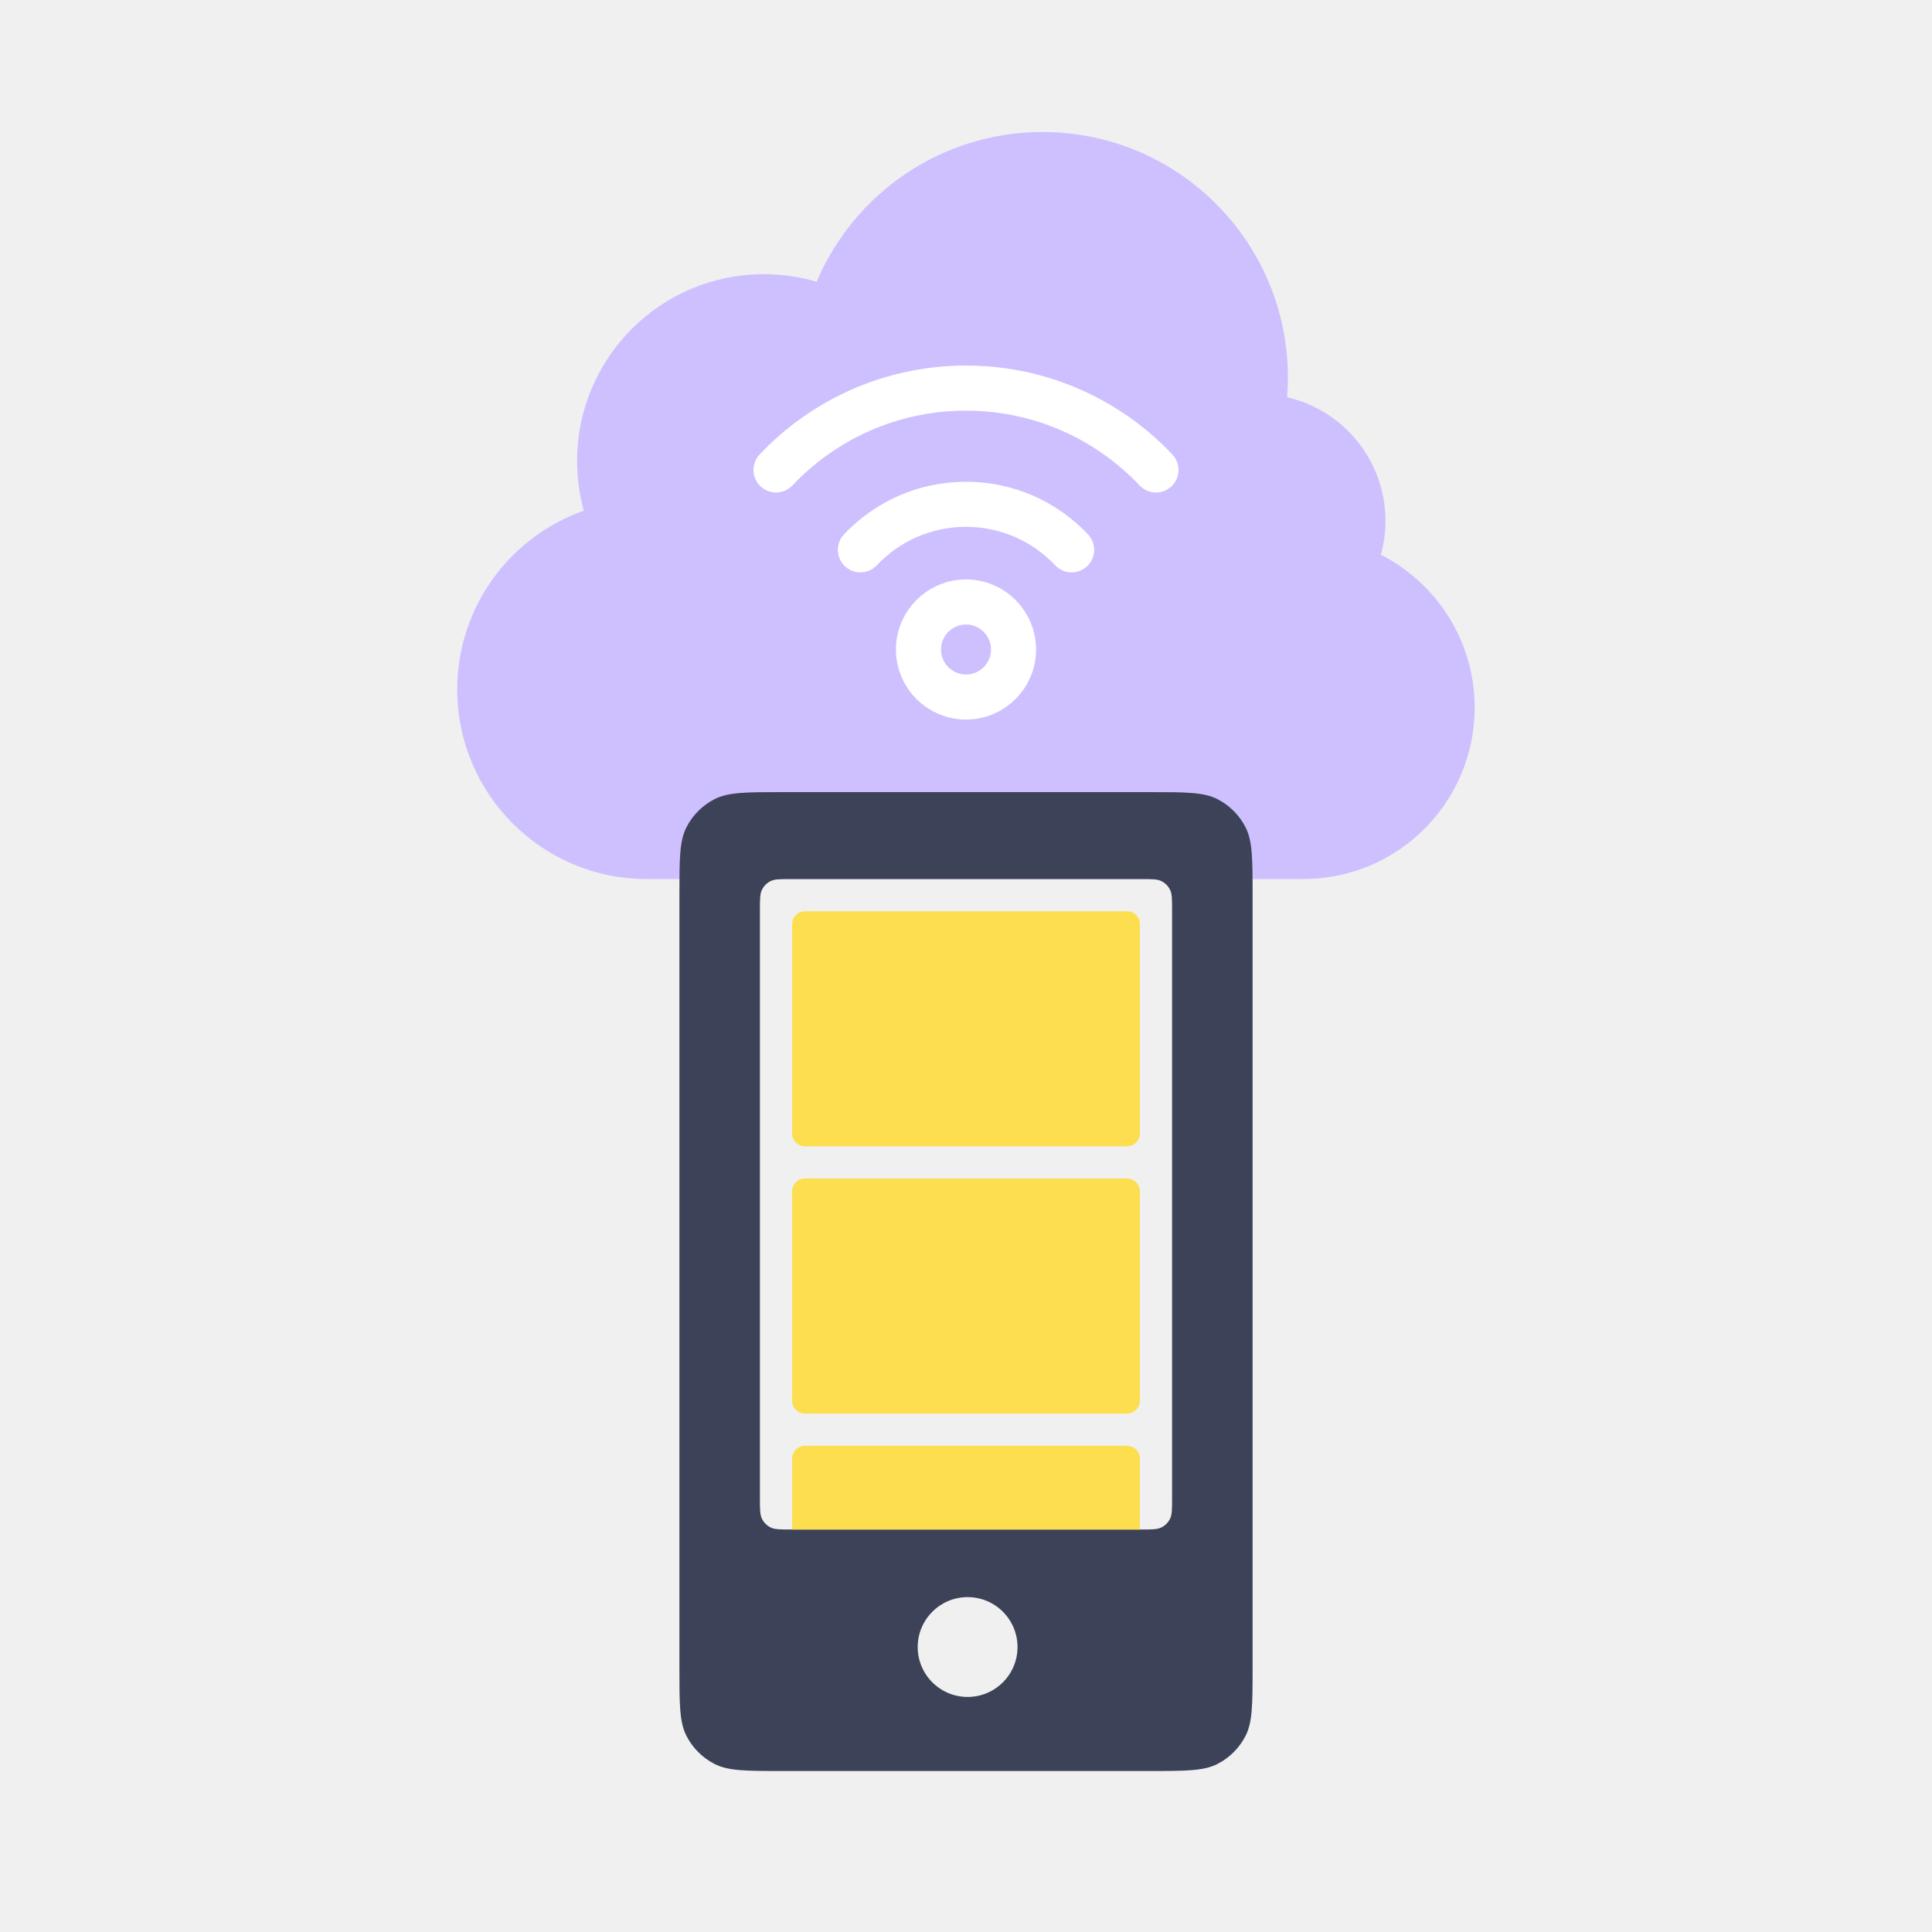
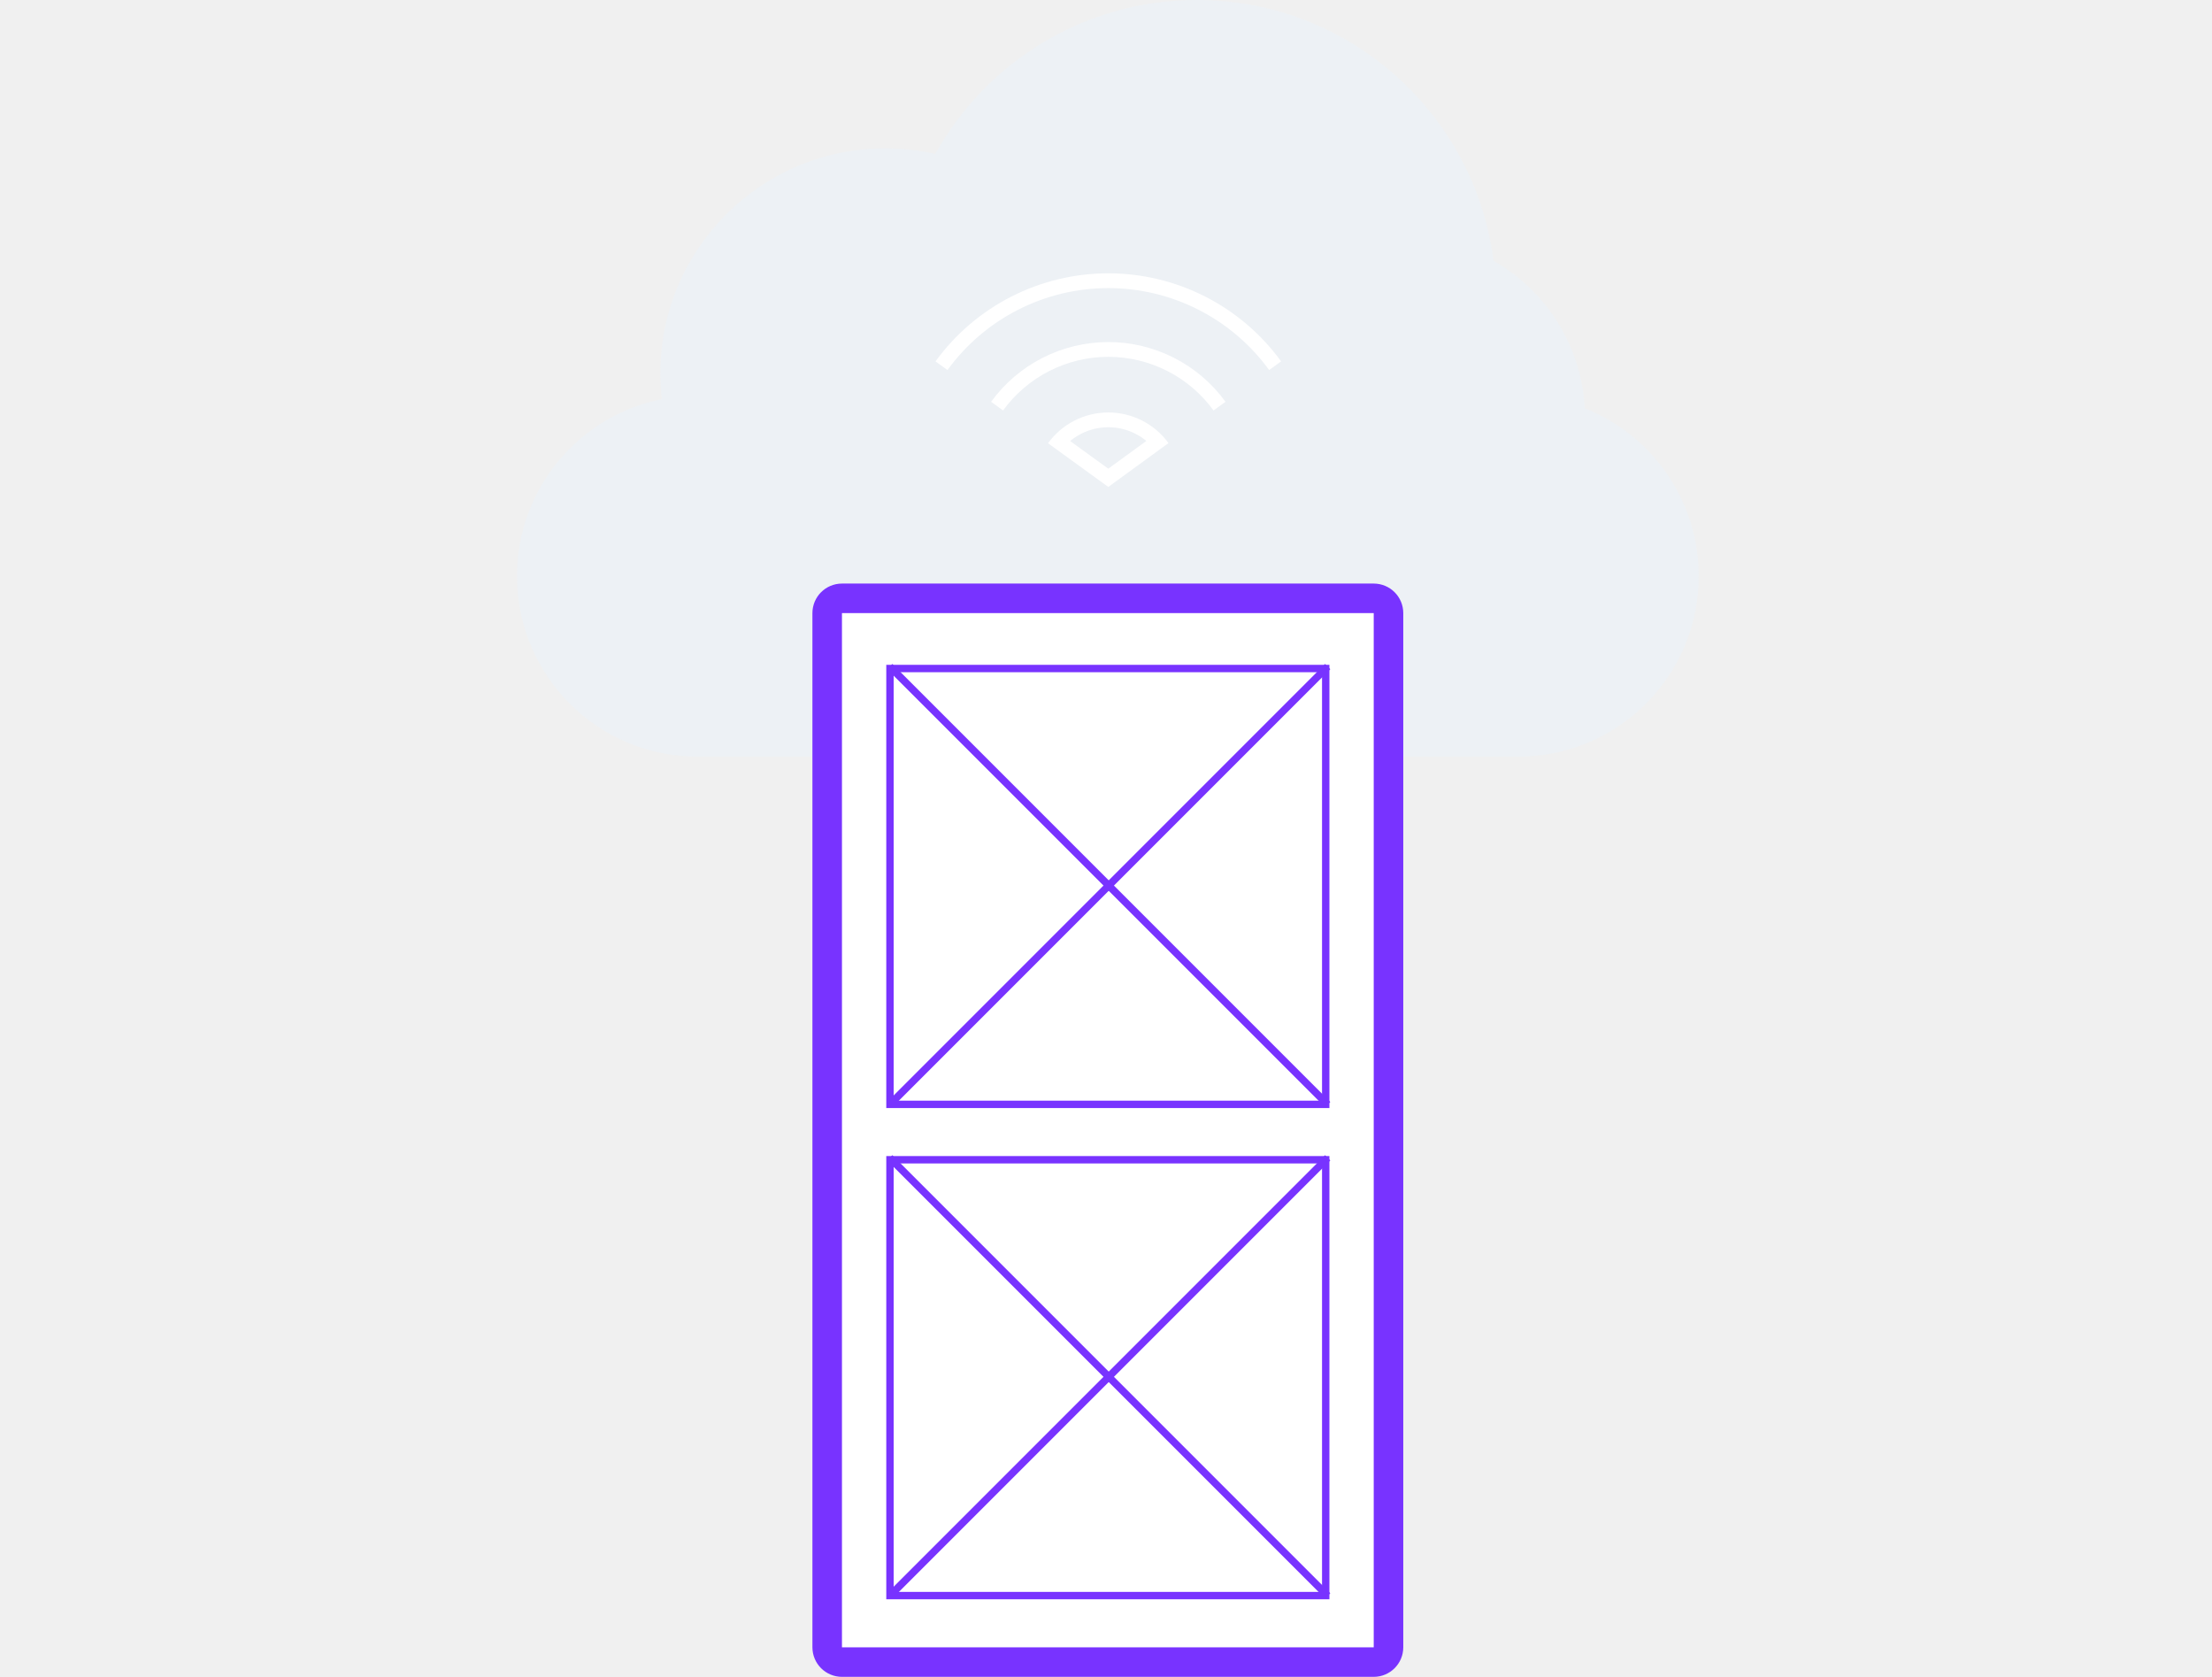
- <svg xmlns="http://www.w3.org/2000/svg" width="600" height="600" viewBox="0 0 600 600" fill="none">
-   <g clip-path="url(#clip0)">
-     <path fill-rule="evenodd" clip-rule="evenodd" d="M399.97 117.179C399.97 119.263 399.886 121.328 399.722 123.369C417.218 127.382 430.269 143.048 430.269 161.761C430.269 165.406 429.774 168.935 428.847 172.285C446.131 181.082 457.97 199.039 457.97 219.761C457.97 249.164 434.134 273 404.731 273H328.985H265.358H200.866C168.355 273 142 246.645 142 214.134C142 188.481 158.409 166.661 181.304 158.597C179.948 153.679 179.224 148.499 179.224 143.149C179.224 111.117 205.191 85.149 237.224 85.149C242.915 85.149 248.415 85.969 253.611 87.497C265.183 60.171 292.248 41 323.791 41C365.864 41 399.97 75.106 399.97 117.179Z" fill="#CEC0FF" />
-     <path fill-rule="evenodd" clip-rule="evenodd" d="M211 278C211 266.799 211 261.198 213.18 256.92C215.097 253.157 218.157 250.097 221.92 248.18C226.198 246 231.799 246 243 246H357C368.201 246 373.802 246 378.08 248.18C381.843 250.097 384.903 253.157 386.82 256.92C389 261.198 389 266.799 389 278V518C389 529.201 389 534.802 386.82 539.08C384.903 542.843 381.843 545.903 378.08 547.82C373.802 550 368.201 550 357 550H243C231.799 550 226.198 550 221.92 547.82C218.157 545.903 215.097 542.843 213.18 539.08C211 534.802 211 529.201 211 518V278ZM236 282.6C236 279.24 236 277.56 236.654 276.276C237.229 275.147 238.147 274.229 239.276 273.654C240.56 273 242.24 273 245.6 273H354.4C357.76 273 359.44 273 360.724 273.654C361.853 274.229 362.771 275.147 363.346 276.276C364 277.56 364 279.24 364 282.6V465.4C364 468.76 364 470.44 363.346 471.724C362.771 472.853 361.853 473.771 360.724 474.346C359.44 475 357.76 475 354.4 475H245.6C242.24 475 240.56 475 239.276 474.346C238.147 473.771 237.229 472.853 236.654 471.724C236 470.44 236 468.76 236 465.4V282.6ZM300.5 527C309.06 527 316 520.06 316 511.5C316 502.94 309.06 496 300.5 496C291.94 496 285 502.94 285 511.5C285 520.06 291.94 527 300.5 527Z" fill="#3C4257" />
-     <circle cx="300.001" cy="201.71" r="14.76" stroke="white" stroke-width="14" />
-     <path d="M332.801 170.755C324.579 162.046 312.925 156.61 300.001 156.61C287.078 156.61 275.424 162.046 267.201 170.755" stroke="white" stroke-width="14" stroke-linecap="round" />
-     <path d="M359.001 145.95C344.202 130.297 323.242 120.53 300 120.53C276.759 120.53 255.799 130.297 241 145.95" stroke="white" stroke-width="14" stroke-linecap="round" />
-     <rect x="246" y="283" width="108" height="73" rx="4" fill="#FDDE4F" />
-     <rect x="246" y="366" width="108" height="73" rx="4" fill="#FDDE4F" />
-     <path d="M246 453C246 450.791 247.791 449 250 449H350C352.209 449 354 450.791 354 453V475H246V453Z" fill="#FDDE4F" />
-   </g>
-   <defs>
-     <clipPath id="clip0">
-       <rect width="600" height="600" fill="white" />
-     </clipPath>
-   </defs>
+ <svg xmlns="http://www.w3.org/2000/svg" width="599" height="454" viewBox="0 0 599 454" fill="none">
+   <path fill-rule="evenodd" clip-rule="evenodd" d="M413.138 204.813C439.197 203.76 460 182.301 460 155.983C460 135.352 447.216 117.707 429.137 110.537C428.239 93.411 418.523 78.62 404.445 70.62C399.348 30.787 365.319 0 324.1 0C293.637 0 267.101 16.817 253.269 41.673C248.92 40.688 244.395 40.167 239.749 40.167C206.104 40.167 178.828 67.442 178.828 101.088C178.828 103.447 178.963 105.775 179.224 108.065C156.853 112.543 140 132.295 140 155.983C140 182.973 161.88 204.853 188.87 204.853C189.543 204.853 190.213 204.84 190.879 204.813V204.854H413.138V204.813Z" fill="#EDF1F5" />
+   <rect x="224" y="162" width="152" height="288" rx="4" fill="white" stroke="#7833FF" stroke-width="8" />
+   <rect x="241" y="181" width="118" height="118" fill="white" stroke="#7833FF" stroke-width="2" />
+   <path d="M359.531 180.469L240.938 299.062" stroke="#7833FF" stroke-width="2" />
+   <path d="M359.531 299.062L240.938 180.469" stroke="#7833FF" stroke-width="2" />
+   <rect x="241" y="314" width="118" height="118" fill="white" stroke="#7833FF" stroke-width="2" />
+   <path d="M359.531 313.469L240.938 432.062" stroke="#7833FF" stroke-width="2" />
+   <path d="M359.531 432.062L240.938 313.469" stroke="#7833FF" stroke-width="2" />
+   <mask id="path-9-inside-1_249_418" fill="white">
+     <path d="M316.424 119.967C314.551 117.394 312.095 115.302 309.258 113.861C306.422 112.419 303.284 111.67 300.102 111.673C296.92 111.677 293.784 112.434 290.951 113.881C288.117 115.329 285.666 117.427 283.799 120.003L300.125 131.837L316.424 119.967Z" />
+   </mask>
+   <path d="M316.424 119.967C314.551 117.394 312.095 115.302 309.258 113.861C306.422 112.419 303.284 111.67 300.102 111.673C296.92 111.677 293.784 112.434 290.951 113.881C288.117 115.329 285.666 117.427 283.799 120.003L300.125 131.837L316.424 119.967Z" stroke="white" stroke-width="8" mask="url(#path-9-inside-1_249_418)" />
+   <path d="M330.24 109.957C326.787 105.204 322.258 101.336 317.024 98.669C311.79 96.003 305.999 94.612 300.125 94.612C294.25 94.612 288.459 96.003 283.225 98.669C277.991 101.336 273.462 105.204 270.009 109.957" stroke="white" stroke-width="4" />
+   <path d="M345.297 99.017C340.118 91.888 333.325 86.086 325.474 82.086C317.623 78.085 308.936 76 300.125 76C291.313 76 282.626 78.085 274.775 82.086C266.924 86.086 260.131 91.888 254.952 99.017" stroke="white" stroke-width="4" />
</svg>
